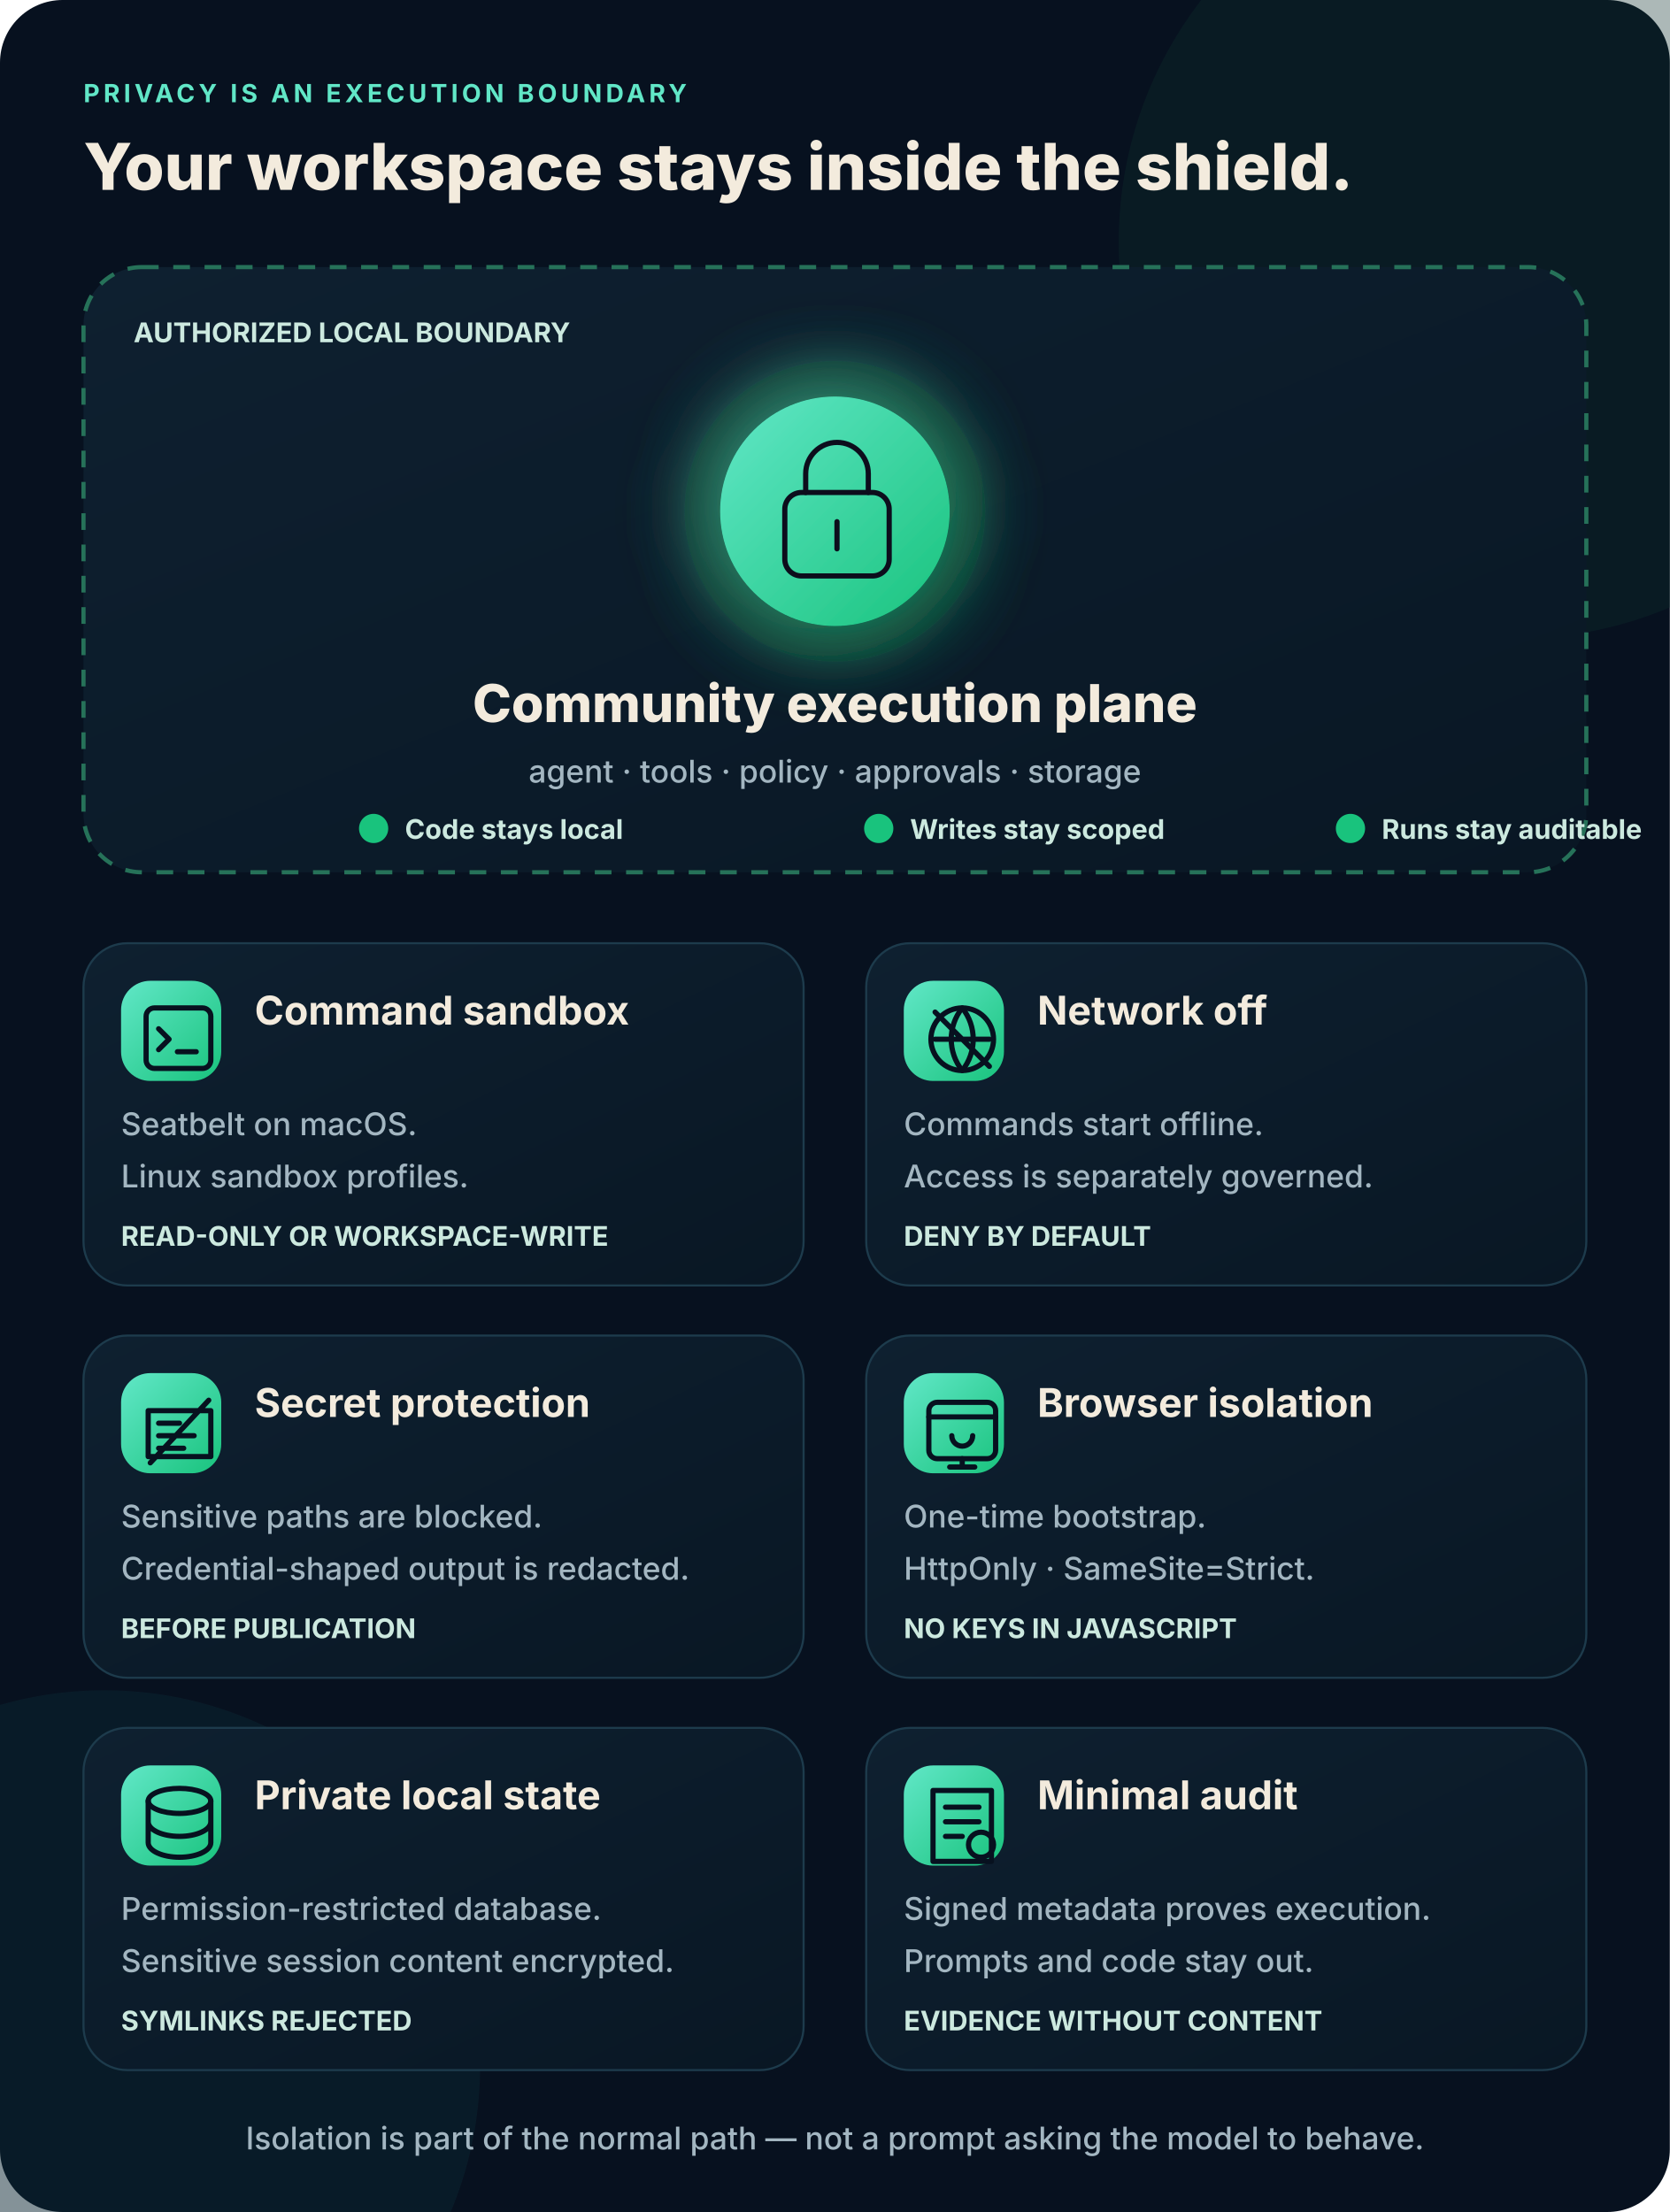
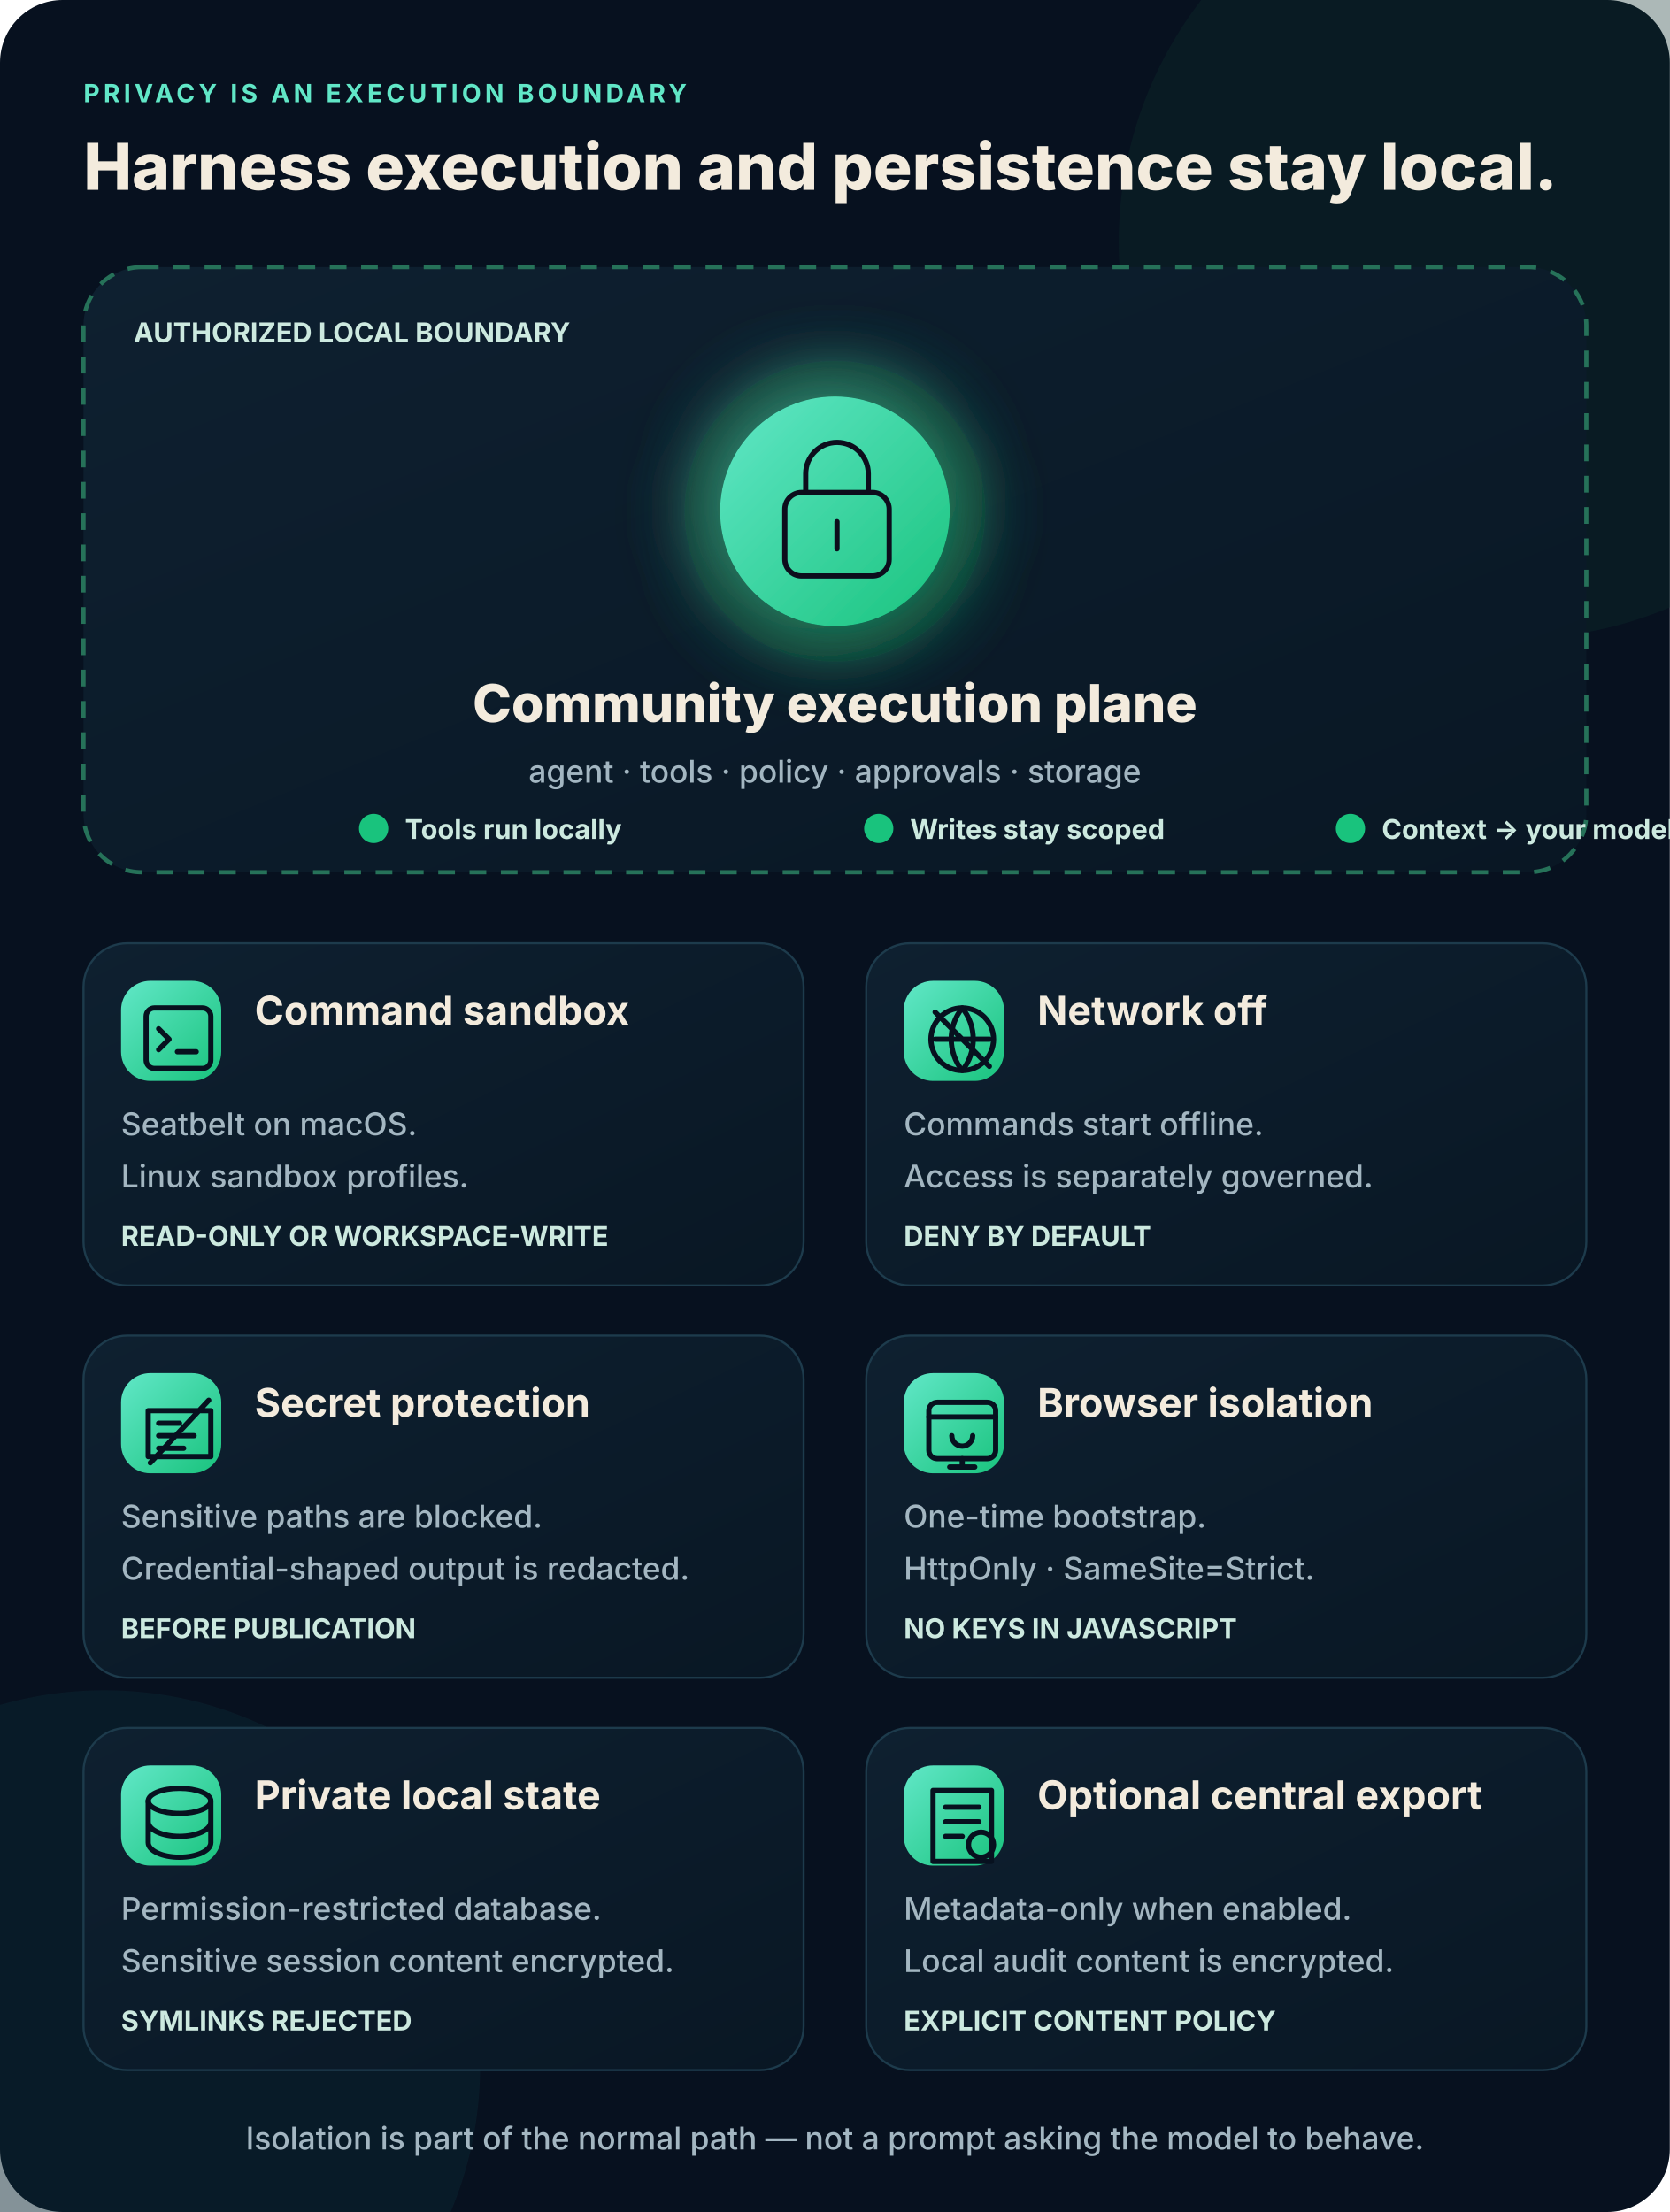
<svg xmlns="http://www.w3.org/2000/svg" width="800" height="1060" viewBox="0 0 800 1060" role="img" aria-labelledby="title desc">
  <defs>
    <linearGradient id="surface" x1="0" y1="0" x2="1" y2="1">
      <stop offset="0" stop-color="#0e2030" />
      <stop offset="1" stop-color="#091724" />
    </linearGradient>
    <linearGradient id="accent" x1="0" y1="0" x2="1" y2="1">
      <stop offset="0" stop-color="#61e7c7" />
      <stop offset="1" stop-color="#19c37d" />
    </linearGradient>
    <filter id="glow" x="-30%" y="-30%" width="160%" height="160%">
      <feGaussianBlur stdDeviation="18" result="b" />
      <feMerge>
        <feMergeNode in="b" />
        <feMergeNode in="SourceGraphic" />
      </feMerge>
    </filter>
    <style>
      .headline{font:800 31px -apple-system,BlinkMacSystemFont,"Segoe UI",sans-serif;fill:#f3ebdd}
      .eyebrow{font:700 12px -apple-system,BlinkMacSystemFont,"Segoe UI",sans-serif;letter-spacing:1.8px;fill:#61e7c7}
      .core{font:800 25px -apple-system,BlinkMacSystemFont,"Segoe UI",sans-serif;fill:#f3ebdd}
      .title{font:750 19px -apple-system,BlinkMacSystemFont,"Segoe UI",sans-serif;fill:#f3ebdd}
      .copy{font:500 15px -apple-system,BlinkMacSystemFont,"Segoe UI",sans-serif;fill:#a3b6c1}
      .small{font:650 13px -apple-system,BlinkMacSystemFont,"Segoe UI",sans-serif;fill:#cce9df}
      .icon{fill:none;stroke:#07111f;stroke-width:2.5;stroke-linecap:round;stroke-linejoin:round}
    </style>
  </defs>
  <rect width="800" height="1060" rx="30" fill="#07111f" />
  <circle cx="726" cy="116" r="190" fill="#0b302c" opacity=".34" />
  <circle cx="50" cy="990" r="180" fill="#0a2632" opacity=".5" />
  <text class="eyebrow" x="40" y="49">PRIVACY IS AN EXECUTION BOUNDARY</text>
-   <text class="headline" x="40" y="91">Your workspace stays inside the shield.</text>
+   <text class="headline" x="40" y="91">Harness execution and persistence stay local.</text>
  <g transform="translate(40 128)">
    <rect width="720" height="290" rx="28" fill="url(#surface)" stroke="#267259" stroke-width="2" stroke-dasharray="8 7" />
    <text class="small" x="24" y="36">AUTHORIZED LOCAL BOUNDARY</text>
    <g transform="translate(286 43)" filter="url(#glow)">
      <circle cx="74" cy="74" r="72" fill="#0d4637" opacity=".55" />
      <circle cx="74" cy="74" r="55" fill="url(#accent)" />
      <g class="icon" transform="translate(48 41)">
        <rect x="2" y="24" width="50" height="40" rx="8" />
        <path d="M12 24v-9a15 15 0 0 1 30 0v9M27 38v13" />
      </g>
    </g>
    <text class="core" x="360" y="218" text-anchor="middle">Community execution plane</text>
    <text class="copy" x="360" y="247" text-anchor="middle">agent · tools · policy · approvals · storage</text>
    <g transform="translate(132 262)">
      <circle cx="7" cy="7" r="7" fill="#19c37d" />
-       <text class="small" x="22" y="12">Code stays local</text>
+       <text class="small" x="22" y="12">Tools run locally</text>
      <circle cx="249" cy="7" r="7" fill="#19c37d" />
      <text class="small" x="264" y="12">Writes stay scoped</text>
      <circle cx="475" cy="7" r="7" fill="#19c37d" />
-       <text class="small" x="490" y="12">Runs stay auditable</text>
+       <text class="small" x="490" y="12">Context → your model</text>
    </g>
  </g>
  <g transform="translate(40 452)">
    <g>
      <rect width="345" height="164" rx="21" fill="url(#surface)" stroke="#1d3b4c" />
      <rect x="18" y="18" width="48" height="48" rx="14" fill="url(#accent)" />
      <g class="icon" transform="translate(28 28)">
        <rect x="2" y="3" width="31" height="29" rx="4" />
        <path d="m8 13 5 5-5 5M17 24h9" />
      </g>
      <text class="title" x="82" y="39">Command sandbox</text>
      <text class="copy" x="18" y="92">Seatbelt on macOS.</text>
      <text class="copy" x="18" y="117">Linux sandbox profiles.</text>
      <text class="small" x="18" y="145">READ-ONLY OR WORKSPACE-WRITE</text>
    </g>
    <g transform="translate(375)">
      <rect width="345" height="164" rx="21" fill="url(#surface)" stroke="#1d3b4c" />
      <rect x="18" y="18" width="48" height="48" rx="14" fill="url(#accent)" />
      <g class="icon" transform="translate(28 28)">
        <circle cx="18" cy="18" r="15" />
        <path d="M5 18h26M18 3a24 24 0 0 1 0 30M18 3a24 24 0 0 0 0 30M5 5l26 26" />
      </g>
      <text class="title" x="82" y="39">Network off</text>
      <text class="copy" x="18" y="92">Commands start offline.</text>
      <text class="copy" x="18" y="117">Access is separately governed.</text>
      <text class="small" x="18" y="145">DENY BY DEFAULT</text>
    </g>
  </g>
  <g transform="translate(40 640)">
    <g>
      <rect width="345" height="164" rx="21" fill="url(#surface)" stroke="#1d3b4c" />
      <rect x="18" y="18" width="48" height="48" rx="14" fill="url(#accent)" />
      <g class="icon" transform="translate(28 28)">
        <path d="M3 8h30v22H3zM8 14h10M8 20h17M8 26h12M4 33 32 3" />
      </g>
      <text class="title" x="82" y="39">Secret protection</text>
      <text class="copy" x="18" y="92">Sensitive paths are blocked.</text>
      <text class="copy" x="18" y="117">Credential-shaped output is redacted.</text>
      <text class="small" x="18" y="145">BEFORE PUBLICATION</text>
    </g>
    <g transform="translate(375)">
      <rect width="345" height="164" rx="21" fill="url(#surface)" stroke="#1d3b4c" />
      <rect x="18" y="18" width="48" height="48" rx="14" fill="url(#accent)" />
      <g class="icon" transform="translate(28 28)">
        <rect x="2" y="4" width="32" height="27" rx="4" />
        <path d="M2 11h32M12 35h12M18 31v4M23 20a5 5 0 1 1-10 0" />
      </g>
      <text class="title" x="82" y="39">Browser isolation</text>
      <text class="copy" x="18" y="92">One-time bootstrap.</text>
      <text class="copy" x="18" y="117">HttpOnly · SameSite=Strict.</text>
      <text class="small" x="18" y="145">NO KEYS IN JAVASCRIPT</text>
    </g>
  </g>
  <g transform="translate(40 828)">
    <g>
      <rect width="345" height="164" rx="21" fill="url(#surface)" stroke="#1d3b4c" />
      <rect x="18" y="18" width="48" height="48" rx="14" fill="url(#accent)" />
      <g class="icon" transform="translate(28 27)">
        <ellipse cx="18" cy="8" rx="15" ry="6" />
        <path d="M3 8v20c0 4 7 7 15 7s15-3 15-7V8M3 18c0 4 7 7 15 7s15-3 15-7" />
      </g>
      <text class="title" x="82" y="39">Private local state</text>
      <text class="copy" x="18" y="92">Permission-restricted database.</text>
      <text class="copy" x="18" y="117">Sensitive session content encrypted.</text>
      <text class="small" x="18" y="145">SYMLINKS REJECTED</text>
    </g>
    <g transform="translate(375)">
      <rect width="345" height="164" rx="21" fill="url(#surface)" stroke="#1d3b4c" />
      <rect x="18" y="18" width="48" height="48" rx="14" fill="url(#accent)" />
      <g class="icon" transform="translate(28 27)">
        <path d="M4 3h28v34H4zM10 11h16M10 18h16M10 25h8" />
        <circle cx="27" cy="29" r="6" />
      </g>
-       <text class="title" x="82" y="39">Minimal audit</text>
-       <text class="copy" x="18" y="92">Signed metadata proves execution.</text>
-       <text class="copy" x="18" y="117">Prompts and code stay out.</text>
-       <text class="small" x="18" y="145">EVIDENCE WITHOUT CONTENT</text>
+       <text class="title" x="82" y="39">Optional central export</text>
+       <text class="copy" x="18" y="92">Metadata-only when enabled.</text>
+       <text class="copy" x="18" y="117">Local audit content is encrypted.</text>
+       <text class="small" x="18" y="145">EXPLICIT CONTENT POLICY</text>
    </g>
  </g>
  <text class="copy" x="400" y="1030" text-anchor="middle">Isolation is part of the normal path — not a prompt asking the model to behave.</text>
</svg>
